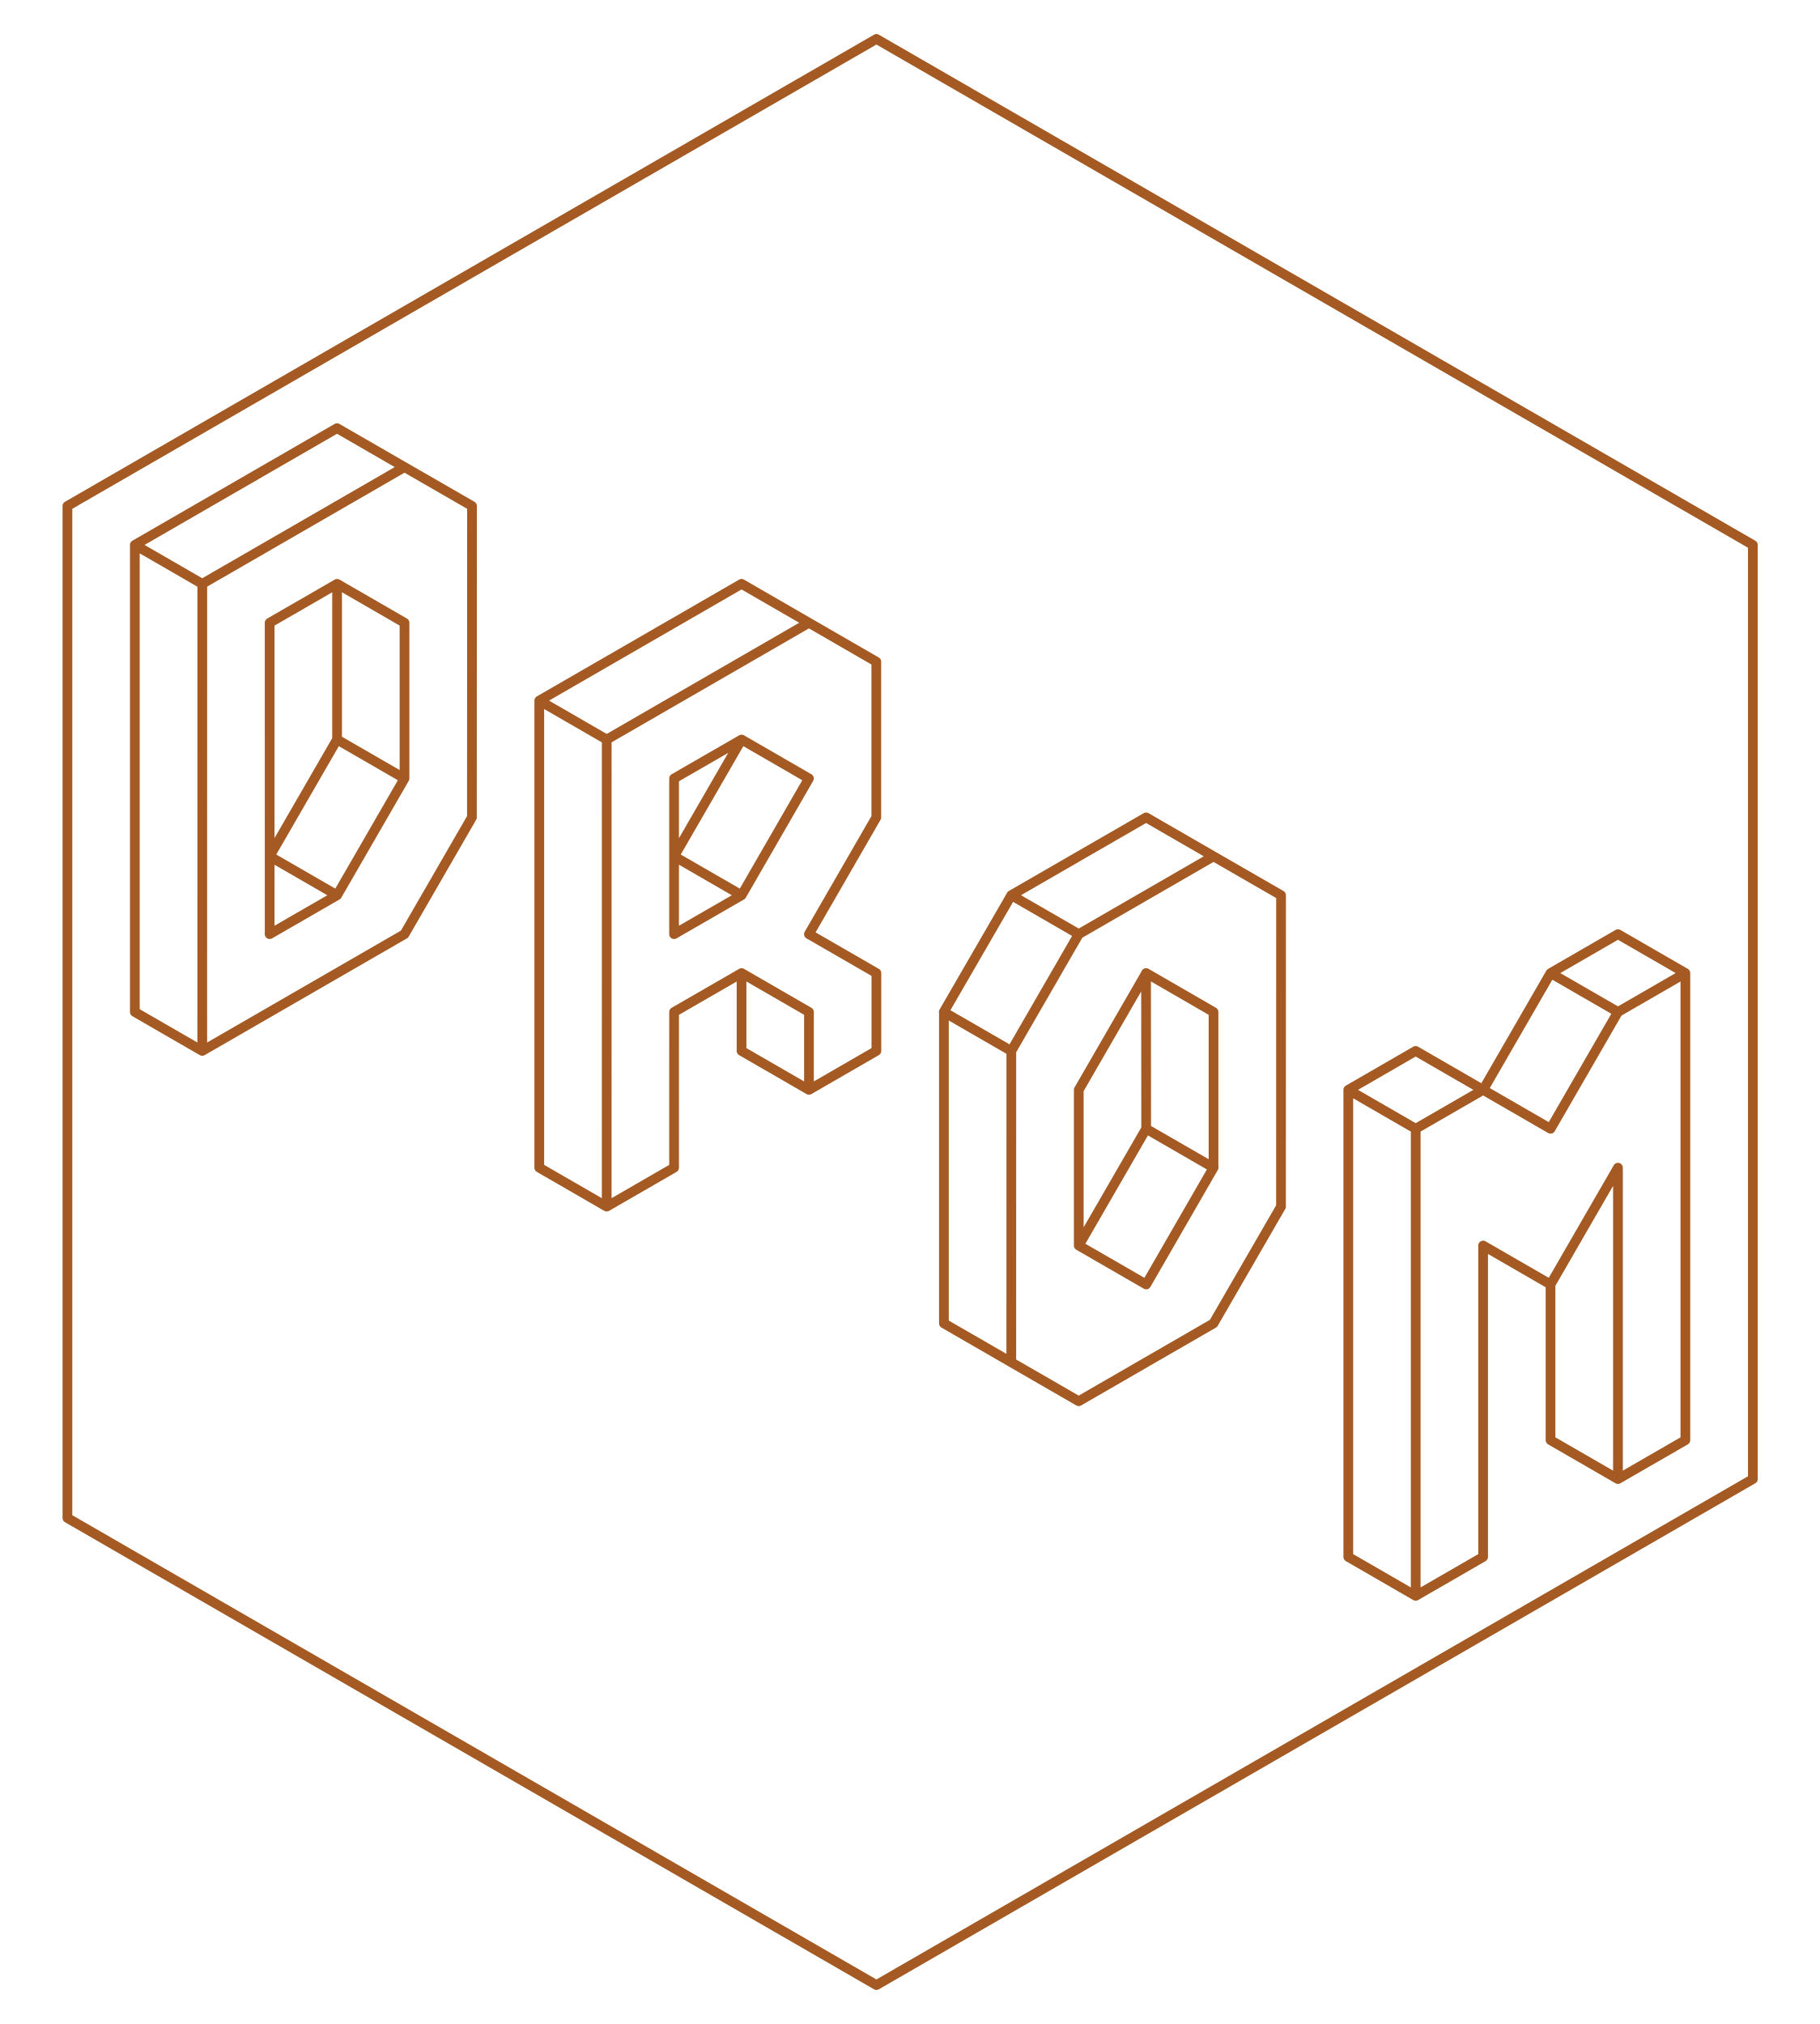
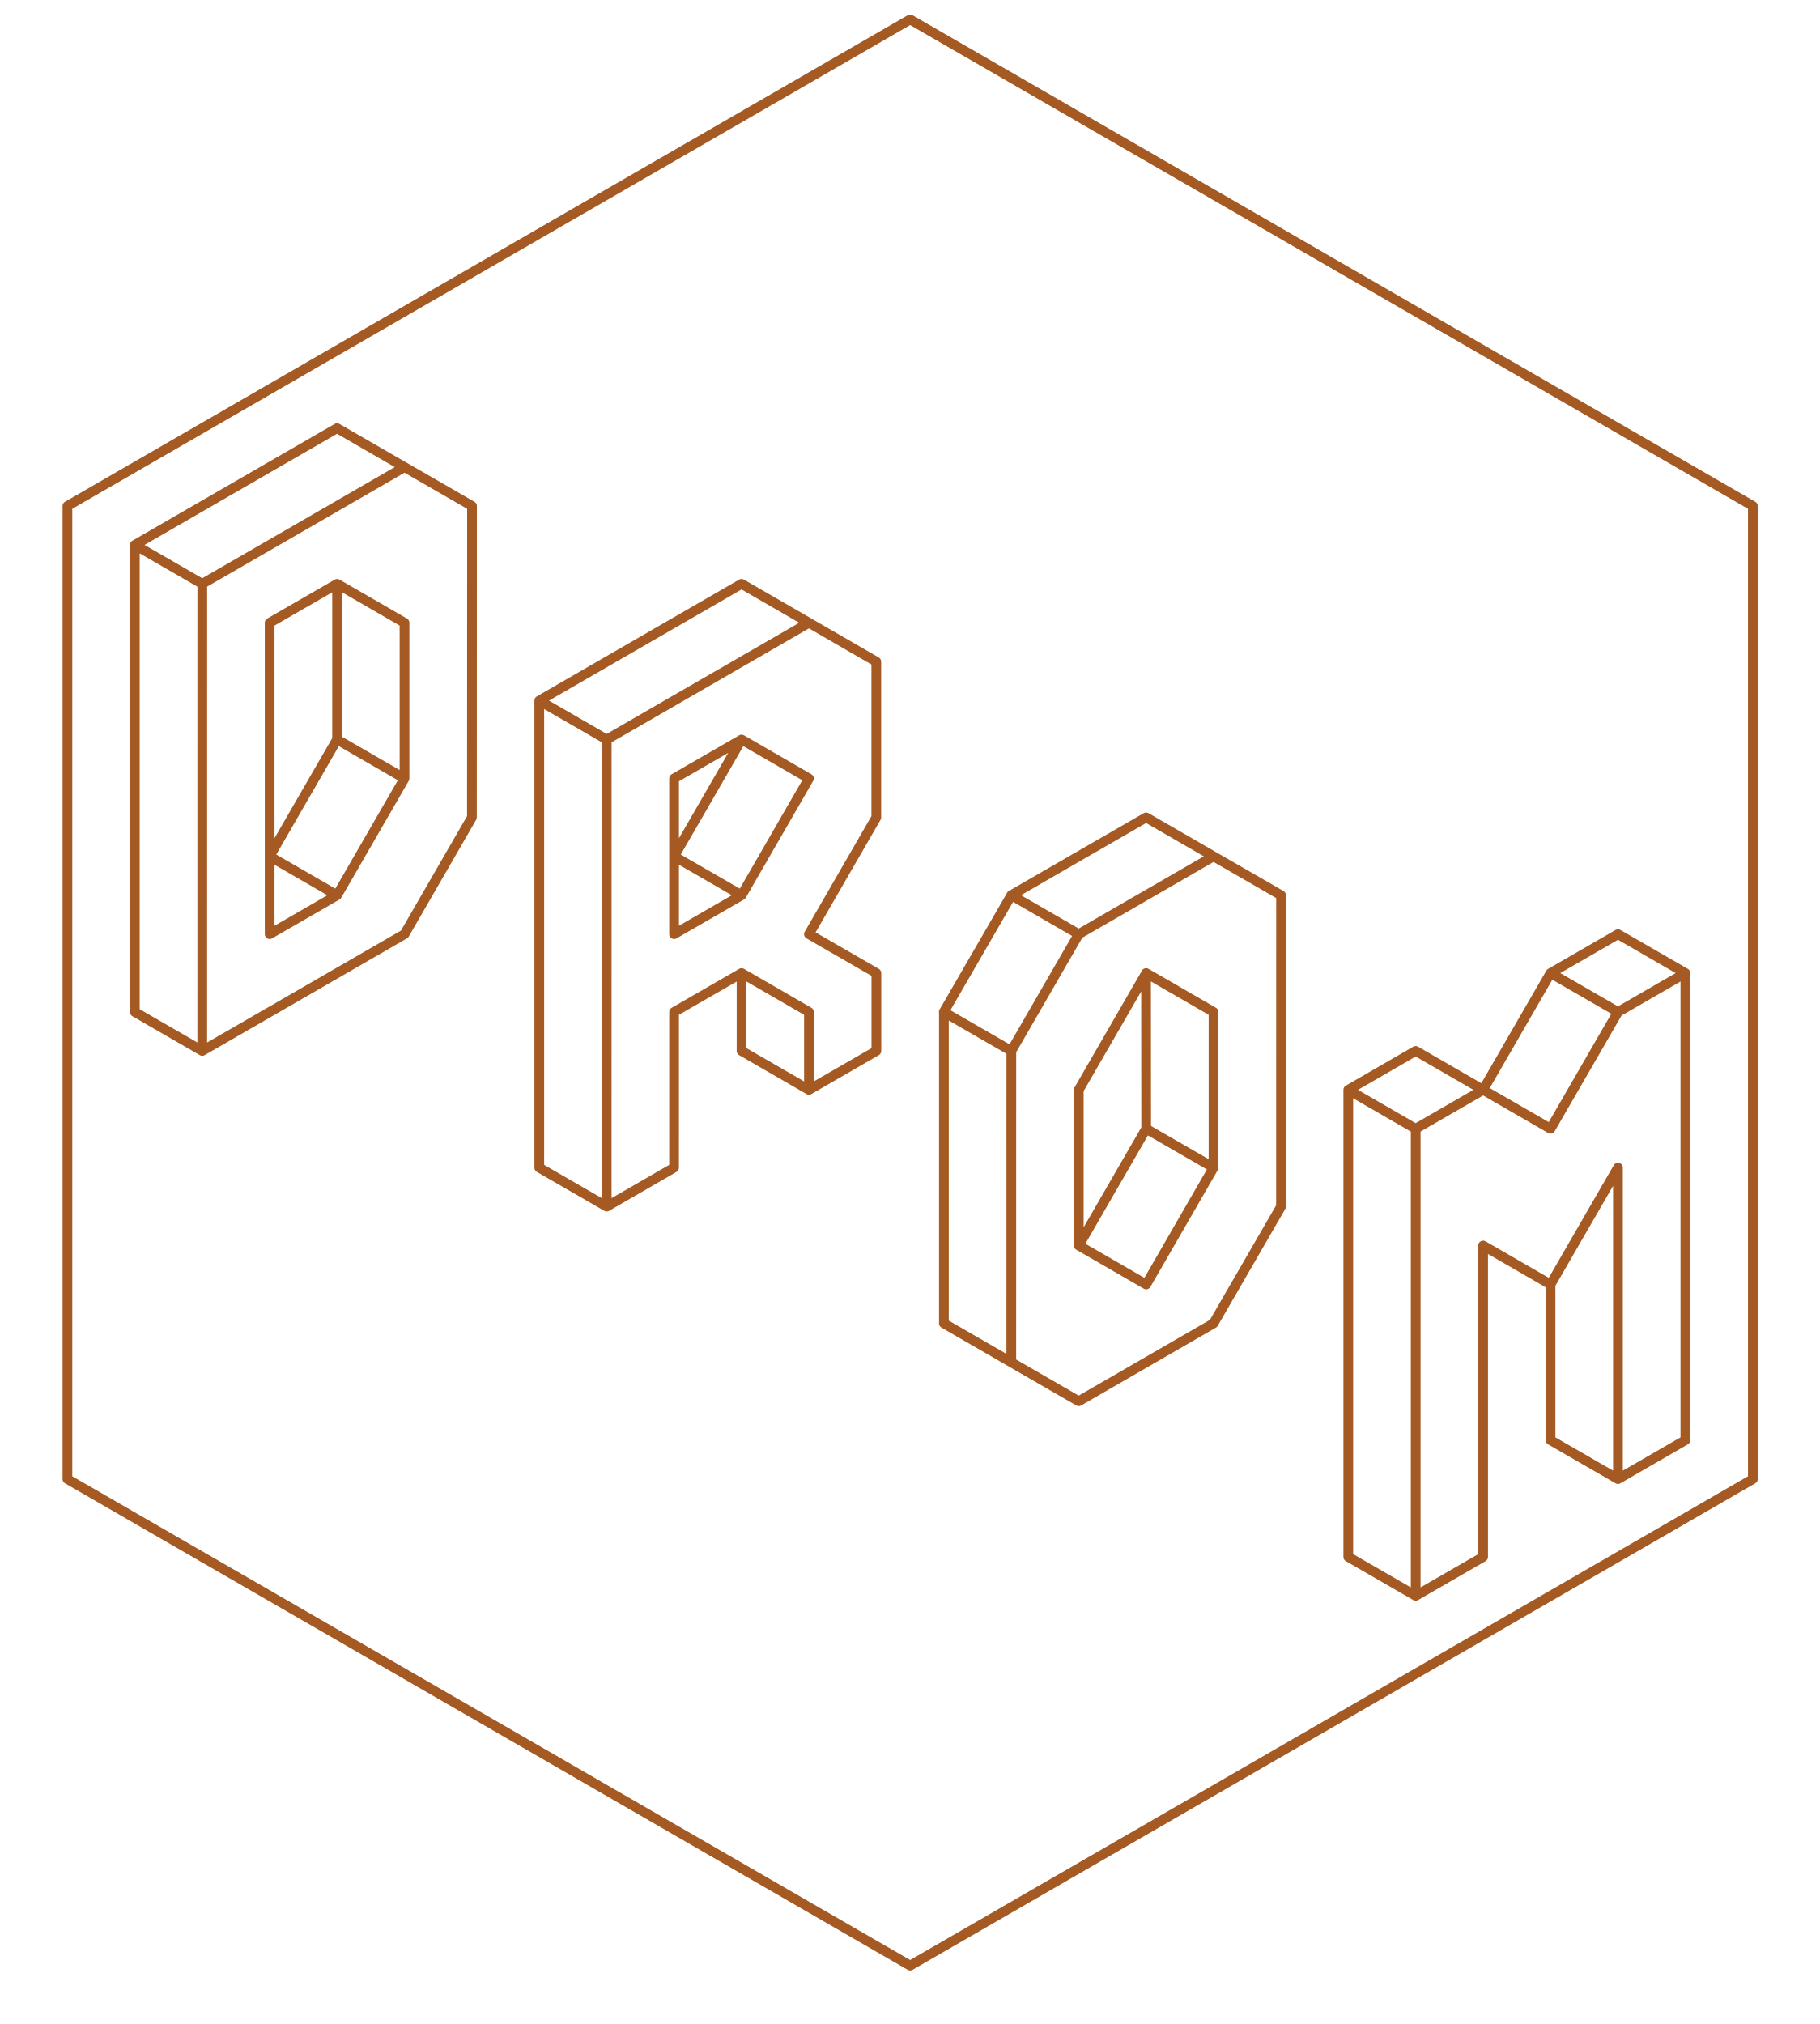
<svg xmlns="http://www.w3.org/2000/svg" width="374" height="416" id="svg2" version="1.1">
  <defs id="defs18" />
-   <path style="fill:none;stroke:#a45a22;stroke-width:2;stroke-linecap:round;stroke-linejoin:round;stroke-opacity:1" id="border" d="m 180.133,8 180.133,104 0,192 -180.133,104 -166.277,-96 0,-208 z" />
+   <path style="fill:none;stroke:#a45a22;stroke-width:2;stroke-linecap:round;stroke-linejoin:round;stroke-opacity:1" id="border" d="m 187.061,4 173.205,100 0,200 -173.205,100 -173.205,-100 0,-200 z" />
  <path style="fill:none;stroke:#a45a22;stroke-width:2;stroke-linecap:round;stroke-linejoin:round;stroke-opacity:1" id="D" d="m 83.138,96 -41.564,24 -0.006,96 41.57,-24 13.856,-24 0.02,-64 z m -13.844,24 13.844,8 0,32 -13.856,24 -13.857,8 -0.004,-64 z m -0.012,0 0,32 13.856,8 m -55.426,-48 41.557,-24 13.856,8 m -13.854,88 -13.857,-8 13.856,-24 m -27.713,-32 -13.844,-8 0,96 13.856,8" />
  <path style="fill:none;stroke:#a45a22;stroke-width:2;stroke-linecap:round;stroke-linejoin:round;stroke-opacity:1" id="R" overflow="visible" d="m 166.263,128 -41.562,24 -0.004,96 13.846,-8 0.004,-32 13.874,-8 13.846,8 v 16 l 13.856,-8 v -16 l -13.86,-8 13.845,-24 v -32 z m -13.843,24 13.843,8 -13.843,24 -13.875,8 v -32 z m -0.01,48 v 16 l 13.856,8 m -55.426,-80 41.57,-24 13.856,8 m -13.857,56 -13.856,-8 13.856,-24 m -27.713,0 -13.856,-8 v 96 l 13.856,8" />
  <path style="fill:none;stroke:#a45a22;stroke-width:2;stroke-linecap:round;stroke-linejoin:round;stroke-opacity:1" id="O" d="m 249.416,176 -27.7,16 -13.856,24 -0.006,64 13.857,8 27.7,-16 13.875,-24 0.01,-64 z m -13.843,24 13.844,8 v 32 l -13.841,24 -13.856,-8 v -32 z m -0.025,0 0.025,32 13.856,8 m -41.594,-56 27.723,-16 13.857,8 m -27.7,80 13.857,-24 13.856,8 m -55.425,-32 v 64 l 13.856,8 m -0.025,-64 -13.86,-8 13.883,-24 13.857,8" />
  <path style="fill:none;stroke:#a45a22;stroke-width:2;stroke-linecap:round;stroke-linejoin:round;stroke-opacity:1" id="M" overflow="visible" d="m 290.971,328 v -96 l 13.857,-8 13.856,8 13.857,-24 13.856,-8 v 96 l -13.856,8 v -64 l -13.857,24 -13.856,-8 v 64 z m 27.713,-64 v 32 l 13.857,8 m -13.844,-104 13.844,-8 13.856,8 m -55.438,32 -13.844,-8 13.846,-8 13.856,8 m 0.014,0 13.856,-24 13.857,8 m -55.427,16 v 96 l 13.857,8" />
</svg>
